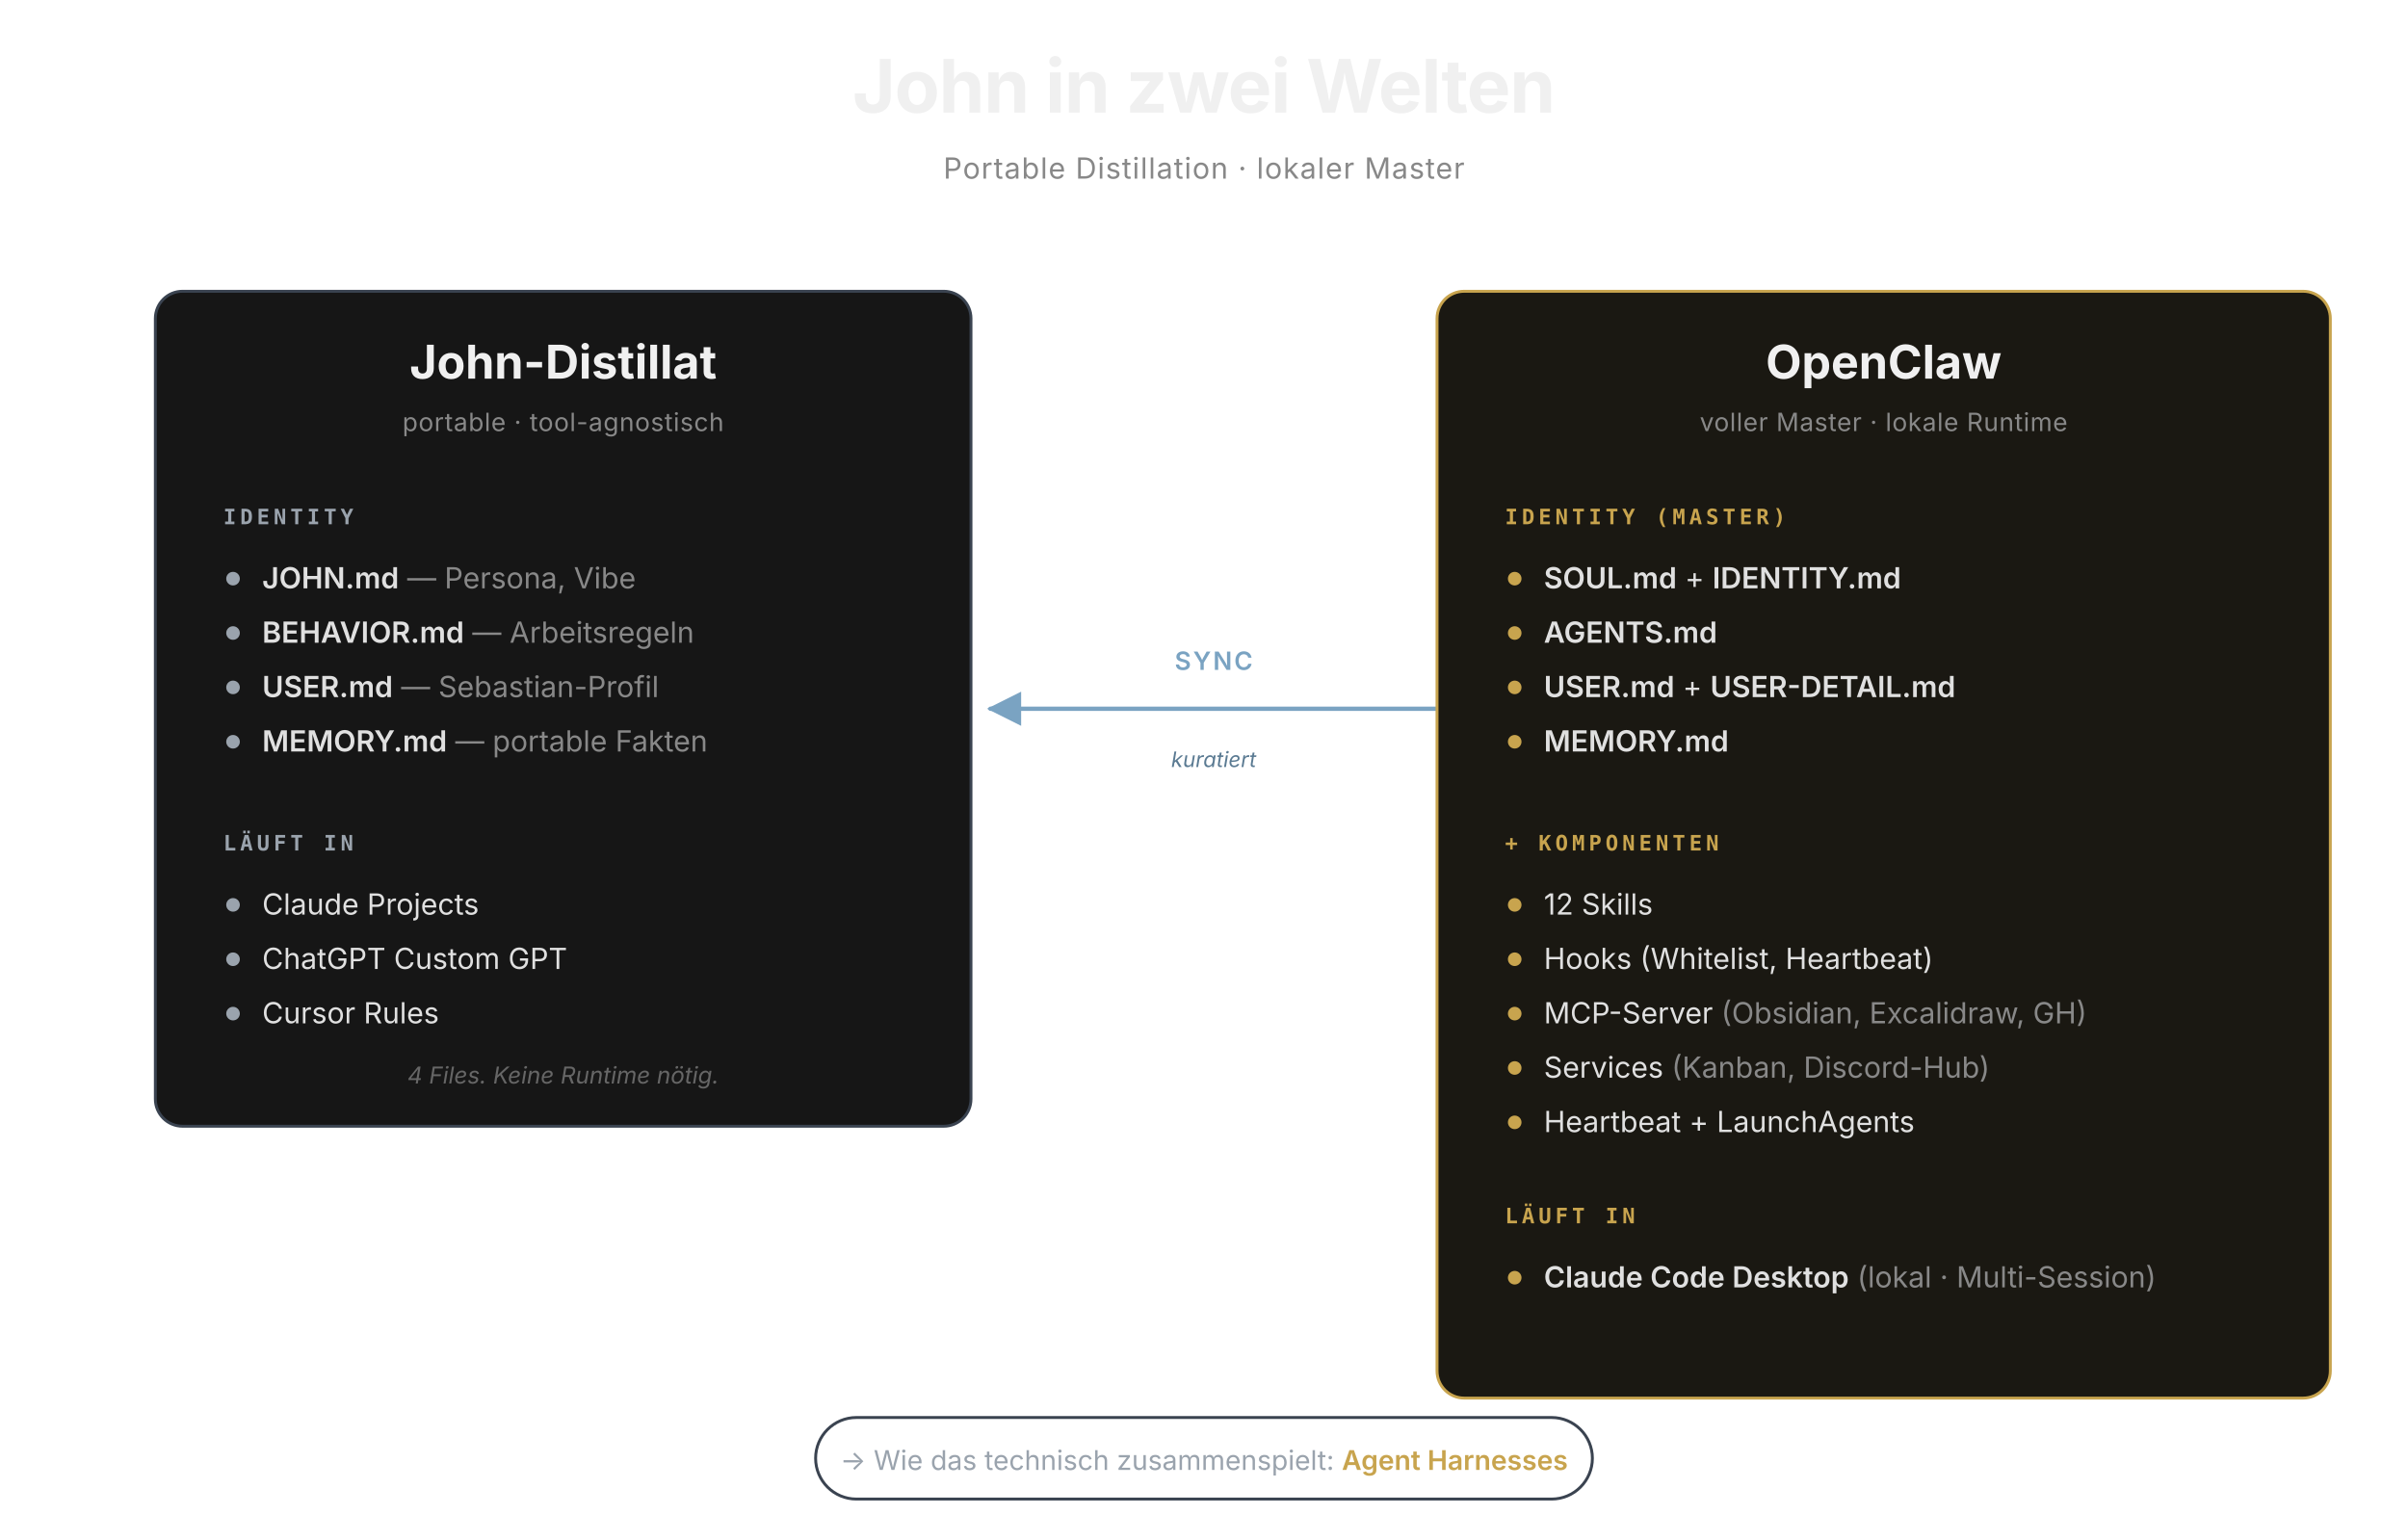
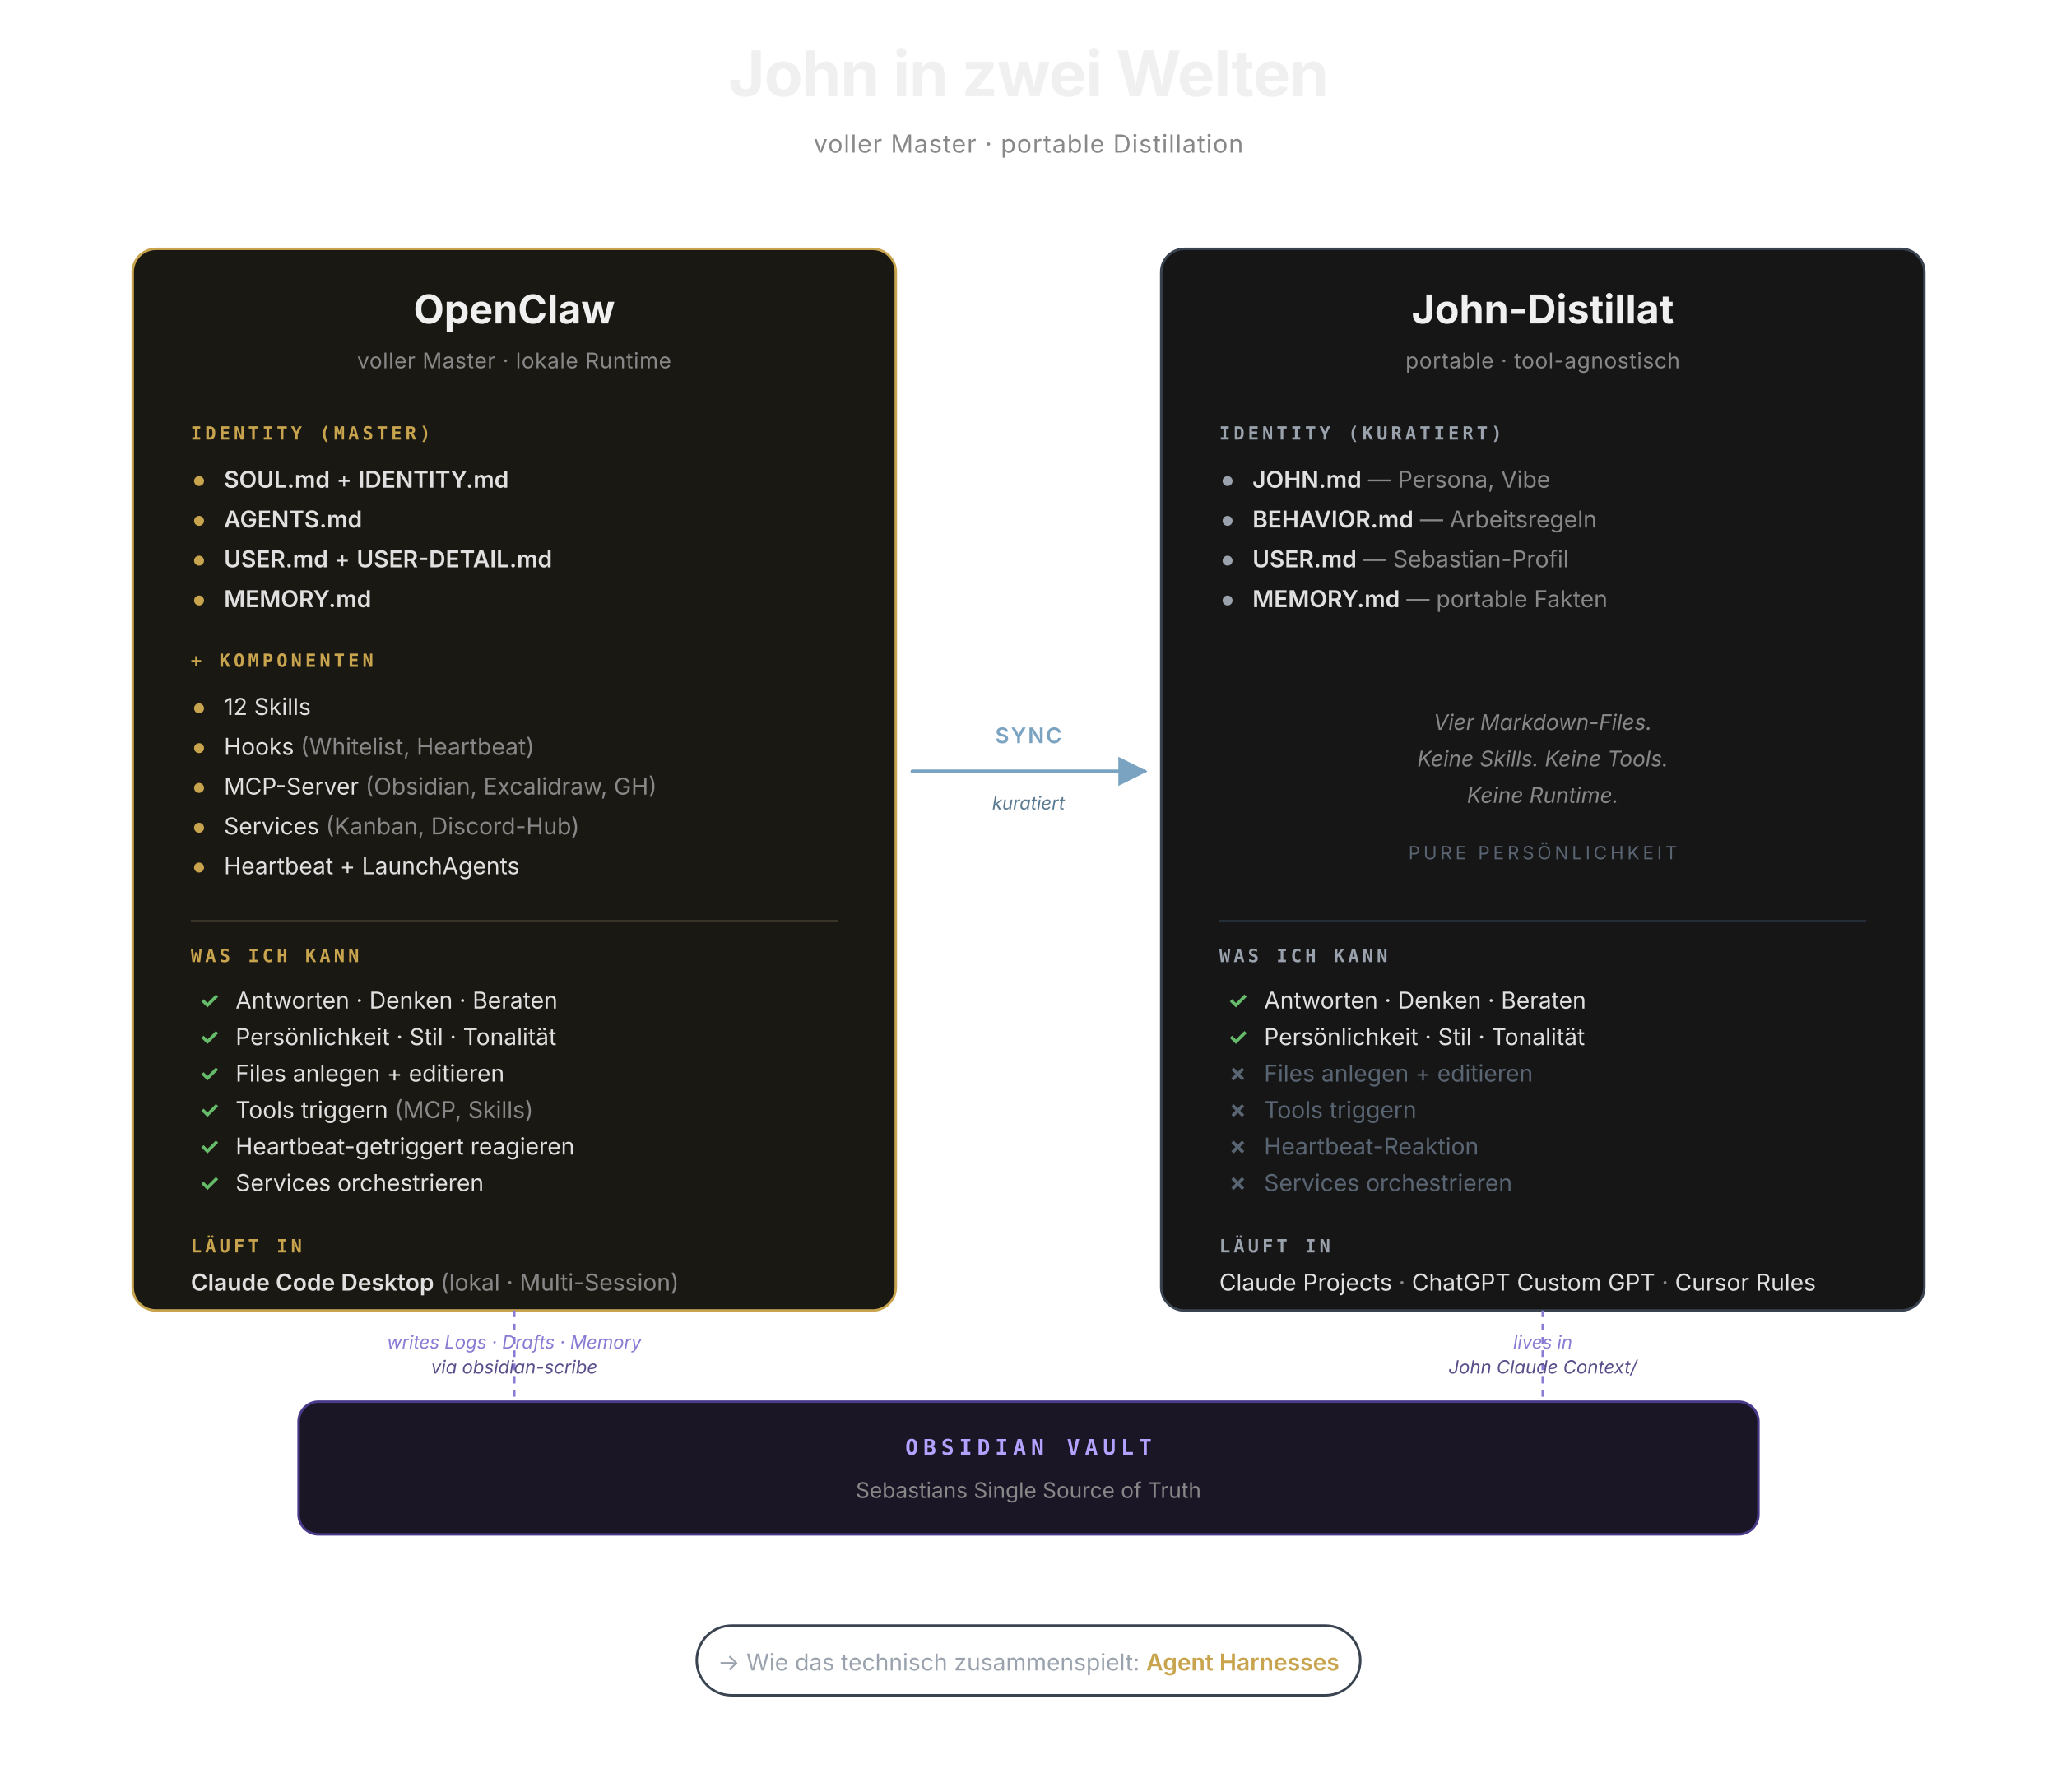
- <svg xmlns="http://www.w3.org/2000/svg" viewBox="0 0 1240 780" role="img" aria-labelledby="diag-title diag-desc" style="font-family:Inter,system-ui,sans-serif;">
+ <svg xmlns="http://www.w3.org/2000/svg" viewBox="0 0 1240 1080" role="img" aria-labelledby="diag-title diag-desc" style="font-family:Inter,system-ui,sans-serif;">
  <defs>
-     <marker id="arrowhead" viewBox="0 0 10 10" refX="9" refY="5" markerWidth="8" markerHeight="8" orient="auto">
+     <marker id="arrowhead-sync" viewBox="0 0 10 10" refX="9" refY="5" markerWidth="8" markerHeight="8" orient="auto">
      <path d="M 0 0 L 10 5 L 0 10 z" fill="#7aa3c2" />
+     </marker>
+     <marker id="arrowhead-obs" viewBox="0 0 10 10" refX="9" refY="5" markerWidth="7" markerHeight="7" orient="auto">
+       <path d="M 0 0 L 10 5 L 0 10 z" fill="#8a7ad4" />
    </marker>
  </defs>
  <g text-anchor="middle">
    <text x="620" y="58" font-size="38" font-weight="700" fill="#f0f0f0" letter-spacing="-0.5">
      John in zwei Welten
    </text>
    <text x="620" y="92" font-size="15" fill="#888" letter-spacing="0.5">
-       Portable Distillation  ·  lokaler Master
+       voller Master  ·  portable Distillation
    </text>
  </g>
  <g>
-     <rect x="80" y="150" width="420" height="430" rx="14" fill="#161616" stroke="#3a4350" stroke-width="1.5" />
+     <rect x="80" y="150" width="460" height="640" rx="14" fill="#1a1812" stroke="#c8a44e" stroke-width="1.5" />
    <g text-anchor="middle">
-       <text x="290" y="195" font-size="24" font-weight="700" fill="#f0f0f0">
-         John-Distillat
+       <text x="310" y="195" font-size="24" font-weight="700" fill="#f0f0f0">OpenClaw</text>
+       <text x="310" y="222" font-size="13" fill="#888" letter-spacing="0.3">voller Master · lokale Runtime</text>
+     </g>
+     <text x="115" y="265" font-family="JetBrains Mono, monospace" font-size="11" font-weight="600" fill="#c8a44e" letter-spacing="2">IDENTITY (MASTER)</text>
+     <g font-size="14" fill="#e0e0e0">
+       <circle cx="120" cy="290" r="3" fill="#c8a44e" />
+       <text x="135" y="294">
+         <tspan font-weight="600">SOUL.md</tspan>  +  <tspan font-weight="600">IDENTITY.md</tspan>
      </text>
-       <text x="290" y="222" font-size="13" fill="#888" letter-spacing="0.3">
-         portable · tool-agnostisch
+       <circle cx="120" cy="314" r="3" fill="#c8a44e" />
+       <text x="135" y="318">
+         <tspan font-weight="600">AGENTS.md</tspan>
+       </text>
+       <circle cx="120" cy="338" r="3" fill="#c8a44e" />
+       <text x="135" y="342">
+         <tspan font-weight="600">USER.md</tspan>  +  <tspan font-weight="600">USER-DETAIL.md</tspan>
+       </text>
+       <circle cx="120" cy="362" r="3" fill="#c8a44e" />
+       <text x="135" y="366">
+         <tspan font-weight="600">MEMORY.md</tspan>
      </text>
    </g>
-     <g font-family="JetBrains Mono, monospace">
-       <text x="115" y="270" font-size="11" font-weight="600" fill="#9aa3ad" letter-spacing="2">
-         IDENTITY
+     <text x="115" y="402" font-family="JetBrains Mono, monospace" font-size="11" font-weight="600" fill="#c8a44e" letter-spacing="2">+ KOMPONENTEN</text>
+     <g font-size="14" fill="#e0e0e0">
+       <circle cx="120" cy="427" r="3" fill="#c8a44e" />
+       <text x="135" y="431">12 Skills</text>
+       <circle cx="120" cy="451" r="3" fill="#c8a44e" />
+       <text x="135" y="455">Hooks <tspan fill="#888">(Whitelist, Heartbeat)</tspan>
      </text>
+       <circle cx="120" cy="475" r="3" fill="#c8a44e" />
+       <text x="135" y="479">MCP-Server <tspan fill="#888">(Obsidian, Excalidraw, GH)</tspan>
+       </text>
+       <circle cx="120" cy="499" r="3" fill="#c8a44e" />
+       <text x="135" y="503">Services <tspan fill="#888">(Kanban, Discord-Hub)</tspan>
+       </text>
+       <circle cx="120" cy="523" r="3" fill="#c8a44e" />
+       <text x="135" y="527">Heartbeat + LaunchAgents</text>
    </g>
-     <g font-size="15" fill="#e0e0e0">
-       <circle cx="120" cy="298" r="3.5" fill="#9aa3ad" />
-       <text x="135" y="303">
+     <line x1="115" y1="555" x2="505" y2="555" stroke="#3a3528" stroke-width="1" />
+     <text x="115" y="580" font-family="JetBrains Mono, monospace" font-size="11" font-weight="600" fill="#c8a44e" letter-spacing="2">WAS ICH KANN</text>
+     <g font-size="14" fill="#e0e0e0">
+       <text x="120" y="608" font-weight="700" fill="#66bb6a">✓</text>
+       <text x="142" y="608">Antworten · Denken · Beraten</text>
+       <text x="120" y="630" font-weight="700" fill="#66bb6a">✓</text>
+       <text x="142" y="630">Persönlichkeit · Stil · Tonalität</text>
+       <text x="120" y="652" font-weight="700" fill="#66bb6a">✓</text>
+       <text x="142" y="652">Files anlegen + editieren</text>
+       <text x="120" y="674" font-weight="700" fill="#66bb6a">✓</text>
+       <text x="142" y="674">Tools triggern <tspan fill="#888">(MCP, Skills)</tspan>
+       </text>
+       <text x="120" y="696" font-weight="700" fill="#66bb6a">✓</text>
+       <text x="142" y="696">Heartbeat-getriggert reagieren</text>
+       <text x="120" y="718" font-weight="700" fill="#66bb6a">✓</text>
+       <text x="142" y="718">Services orchestrieren</text>
+     </g>
+     <text x="115" y="755" font-family="JetBrains Mono, monospace" font-size="11" font-weight="600" fill="#c8a44e" letter-spacing="2">LÄUFT IN</text>
+     <text x="115" y="778" font-size="14" fill="#e0e0e0">
+       <tspan font-weight="600">Claude Code Desktop</tspan>
+       <tspan fill="#888">(lokal · Multi-Session)</tspan>
+     </text>
+   </g>
+   <g>
+     <line x1="550" y1="465" x2="690" y2="465" stroke="#7aa3c2" stroke-width="2.2" stroke-linecap="round" marker-end="url(#arrowhead-sync)" />
+     <g text-anchor="middle" fill="#7aa3c2">
+       <text x="620" y="448" font-size="13" font-weight="600" letter-spacing="1">SYNC</text>
+       <text x="620" y="488" font-size="11" fill="#5a7a92" font-style="italic">kuratiert</text>
+     </g>
+   </g>
+   <g>
+     <rect x="700" y="150" width="460" height="640" rx="14" fill="#161616" stroke="#3a4350" stroke-width="1.5" />
+     <g text-anchor="middle">
+       <text x="930" y="195" font-size="24" font-weight="700" fill="#f0f0f0">John-Distillat</text>
+       <text x="930" y="222" font-size="13" fill="#888" letter-spacing="0.3">portable · tool-agnostisch</text>
+     </g>
+     <text x="735" y="265" font-family="JetBrains Mono, monospace" font-size="11" font-weight="600" fill="#9aa3ad" letter-spacing="2">IDENTITY (KURATIERT)</text>
+     <g font-size="14" fill="#e0e0e0">
+       <circle cx="740" cy="290" r="3" fill="#9aa3ad" />
+       <text x="755" y="294">
        <tspan font-weight="600">JOHN.md</tspan>
        <tspan fill="#888">— Persona, Vibe</tspan>
      </text>
-       <circle cx="120" cy="326" r="3.5" fill="#9aa3ad" />
-       <text x="135" y="331">
+       <circle cx="740" cy="314" r="3" fill="#9aa3ad" />
+       <text x="755" y="318">
        <tspan font-weight="600">BEHAVIOR.md</tspan>
        <tspan fill="#888">— Arbeitsregeln</tspan>
      </text>
-       <circle cx="120" cy="354" r="3.5" fill="#9aa3ad" />
-       <text x="135" y="359">
+       <circle cx="740" cy="338" r="3" fill="#9aa3ad" />
+       <text x="755" y="342">
        <tspan font-weight="600">USER.md</tspan>
        <tspan fill="#888">— Sebastian-Profil</tspan>
      </text>
-       <circle cx="120" cy="382" r="3.5" fill="#9aa3ad" />
-       <text x="135" y="387">
+       <circle cx="740" cy="362" r="3" fill="#9aa3ad" />
+       <text x="755" y="366">
        <tspan font-weight="600">MEMORY.md</tspan>
        <tspan fill="#888">— portable Fakten</tspan>
      </text>
    </g>
-     <g font-family="JetBrains Mono, monospace">
-       <text x="115" y="438" font-size="11" font-weight="600" fill="#9aa3ad" letter-spacing="2">
-         LÄUFT IN
-       </text>
+     <g text-anchor="middle" fill="#888">
+       <text x="930" y="440" font-size="13" font-style="italic">Vier Markdown-Files.</text>
+       <text x="930" y="462" font-size="13" font-style="italic">Keine Skills. Keine Tools.</text>
+       <text x="930" y="484" font-size="13" font-style="italic">Keine Runtime.</text>
+       <text x="930" y="518" font-size="11" letter-spacing="2" fill="#5a6573">PURE PERSÖNLICHKEIT</text>
    </g>
-     <g font-size="15" fill="#e0e0e0">
-       <circle cx="120" cy="466" r="3.5" fill="#9aa3ad" />
-       <text x="135" y="471">Claude Projects</text>
-       <circle cx="120" cy="494" r="3.5" fill="#9aa3ad" />
-       <text x="135" y="499">ChatGPT Custom GPT</text>
-       <circle cx="120" cy="522" r="3.5" fill="#9aa3ad" />
-       <text x="135" y="527">Cursor Rules</text>
+     <line x1="735" y1="555" x2="1125" y2="555" stroke="#252e38" stroke-width="1" />
+     <text x="735" y="580" font-family="JetBrains Mono, monospace" font-size="11" font-weight="600" fill="#9aa3ad" letter-spacing="2">WAS ICH KANN</text>
+     <g font-size="14" fill="#e0e0e0">
+       <text x="740" y="608" font-weight="700" fill="#66bb6a">✓</text>
+       <text x="762" y="608">Antworten · Denken · Beraten</text>
+       <text x="740" y="630" font-weight="700" fill="#66bb6a">✓</text>
+       <text x="762" y="630">Persönlichkeit · Stil · Tonalität</text>
+       <text x="740" y="652" font-weight="700" fill="#5a6573">✗</text>
+       <text x="762" y="652" fill="#5a6573">Files anlegen + editieren</text>
+       <text x="740" y="674" font-weight="700" fill="#5a6573">✗</text>
+       <text x="762" y="674" fill="#5a6573">Tools triggern</text>
+       <text x="740" y="696" font-weight="700" fill="#5a6573">✗</text>
+       <text x="762" y="696" fill="#5a6573">Heartbeat-Reaktion</text>
+       <text x="740" y="718" font-weight="700" fill="#5a6573">✗</text>
+       <text x="762" y="718" fill="#5a6573">Services orchestrieren</text>
    </g>
-     <text x="290" y="558" text-anchor="middle" font-size="12" font-style="italic" fill="#666">
-       4 Files. Keine Runtime nötig.
-     </text>
-   </g>
-   <g>
-     <line x1="740" y1="365" x2="510" y2="365" stroke="#7aa3c2" stroke-width="2.2" stroke-linecap="round" marker-end="url(#arrowhead)" />
-     <g text-anchor="middle" fill="#7aa3c2">
-       <text x="625" y="345" font-size="13" font-weight="600" letter-spacing="1">
-         SYNC
-       </text>
-       <text x="625" y="395" font-size="11" fill="#5a7a92" font-style="italic">
-         kuratiert
+     <text x="735" y="755" font-family="JetBrains Mono, monospace" font-size="11" font-weight="600" fill="#9aa3ad" letter-spacing="2">LÄUFT IN</text>
+     <g font-size="14" fill="#e0e0e0">
+       <tspan />
+       <text x="735" y="778">
+         <tspan>Claude Projects</tspan>
+         <tspan fill="#888"> · </tspan>
+         <tspan>ChatGPT Custom GPT</tspan>
+         <tspan fill="#888"> · </tspan>
+         <tspan>Cursor Rules</tspan>
      </text>
    </g>
  </g>
  <g>
-     <rect x="740" y="150" width="460" height="570" rx="14" fill="#1a1812" stroke="#c8a44e" stroke-width="1.5" />
+     <line x1="310" y1="790" x2="310" y2="845" stroke="#8a7ad4" stroke-width="1.5" stroke-dasharray="4 4" />
+     <line x1="930" y1="790" x2="930" y2="845" stroke="#8a7ad4" stroke-width="1.5" stroke-dasharray="4 4" />
+     <g font-size="11" fill="#8a7ad4" font-style="italic" text-anchor="middle">
+       <text x="310" y="813">writes Logs · Drafts · Memory</text>
+       <text x="310" y="828" fill="#5a4d8a">via obsidian-scribe</text>
+       <text x="930" y="813">lives in</text>
+       <text x="930" y="828" fill="#5a4d8a">John Claude Context/</text>
+     </g>
+     <rect x="180" y="845" width="880" height="80" rx="12" fill="#1a1626" stroke="#4a3a8a" stroke-width="1.5" />
    <g text-anchor="middle">
-       <text x="970" y="195" font-size="24" font-weight="700" fill="#f0f0f0">
-         OpenClaw
-       </text>
-       <text x="970" y="222" font-size="13" fill="#888" letter-spacing="0.3">
-         voller Master · lokale Runtime
-       </text>
-     </g>
-     <g font-family="JetBrains Mono, monospace">
-       <text x="775" y="270" font-size="11" font-weight="600" fill="#c8a44e" letter-spacing="2">
-         IDENTITY (MASTER)
-       </text>
-     </g>
-     <g font-size="15" fill="#e0e0e0">
-       <circle cx="780" cy="298" r="3.5" fill="#c8a44e" />
-       <text x="795" y="303">
-         <tspan font-weight="600">SOUL.md</tspan>  +  <tspan font-weight="600">IDENTITY.md</tspan>
-       </text>
-       <circle cx="780" cy="326" r="3.5" fill="#c8a44e" />
-       <text x="795" y="331">
-         <tspan font-weight="600">AGENTS.md</tspan>
-       </text>
-       <circle cx="780" cy="354" r="3.5" fill="#c8a44e" />
-       <text x="795" y="359">
-         <tspan font-weight="600">USER.md</tspan>  +  <tspan font-weight="600">USER-DETAIL.md</tspan>
-       </text>
-       <circle cx="780" cy="382" r="3.5" fill="#c8a44e" />
-       <text x="795" y="387">
-         <tspan font-weight="600">MEMORY.md</tspan>
-       </text>
-     </g>
-     <g font-family="JetBrains Mono, monospace">
-       <text x="775" y="438" font-size="11" font-weight="600" fill="#c8a44e" letter-spacing="2">
-         + KOMPONENTEN
-       </text>
-     </g>
-     <g font-size="15" fill="#e0e0e0">
-       <circle cx="780" cy="466" r="3.5" fill="#c8a44e" />
-       <text x="795" y="471">12 Skills</text>
-       <circle cx="780" cy="494" r="3.5" fill="#c8a44e" />
-       <text x="795" y="499">Hooks (Whitelist, Heartbeat)</text>
-       <circle cx="780" cy="522" r="3.5" fill="#c8a44e" />
-       <text x="795" y="527">MCP-Server <tspan fill="#888">(Obsidian, Excalidraw, GH)</tspan>
-       </text>
-       <circle cx="780" cy="550" r="3.5" fill="#c8a44e" />
-       <text x="795" y="555">Services <tspan fill="#888">(Kanban, Discord-Hub)</tspan>
-       </text>
-       <circle cx="780" cy="578" r="3.5" fill="#c8a44e" />
-       <text x="795" y="583">Heartbeat + LaunchAgents</text>
-     </g>
-     <g font-family="JetBrains Mono, monospace">
-       <text x="775" y="630" font-size="11" font-weight="600" fill="#c8a44e" letter-spacing="2">
-         LÄUFT IN
-       </text>
-     </g>
-     <g font-size="15" fill="#e0e0e0">
-       <circle cx="780" cy="658" r="3.5" fill="#c8a44e" />
-       <text x="795" y="663">
-         <tspan font-weight="600">Claude Code Desktop</tspan>
-         <tspan fill="#888">(lokal · Multi-Session)</tspan>
-       </text>
+       <text x="620" y="877" font-family="JetBrains Mono, monospace" font-size="13" font-weight="700" fill="#b3a2ff" letter-spacing="3">OBSIDIAN VAULT</text>
+       <text x="620" y="903" font-size="13" fill="#888">Sebastians Single Source of Truth</text>
    </g>
  </g>
  <a href="harnesses.html" target="_top">
-     <rect x="420" y="730" width="400" height="42" rx="21" fill="none" stroke="#3a4350" stroke-width="1.5" />
-     <text x="620" y="757" text-anchor="middle" font-size="14" fill="#9aa3ad">
+     <rect x="420" y="980" width="400" height="42" rx="21" fill="none" stroke="#3a4350" stroke-width="1.5" />
+     <text x="620" y="1007" text-anchor="middle" font-size="14" fill="#9aa3ad">
      → Wie das technisch zusammenspielt: <tspan font-weight="600" fill="#c8a44e">Agent Harnesses</tspan>
    </text>
  </a>
</svg>
